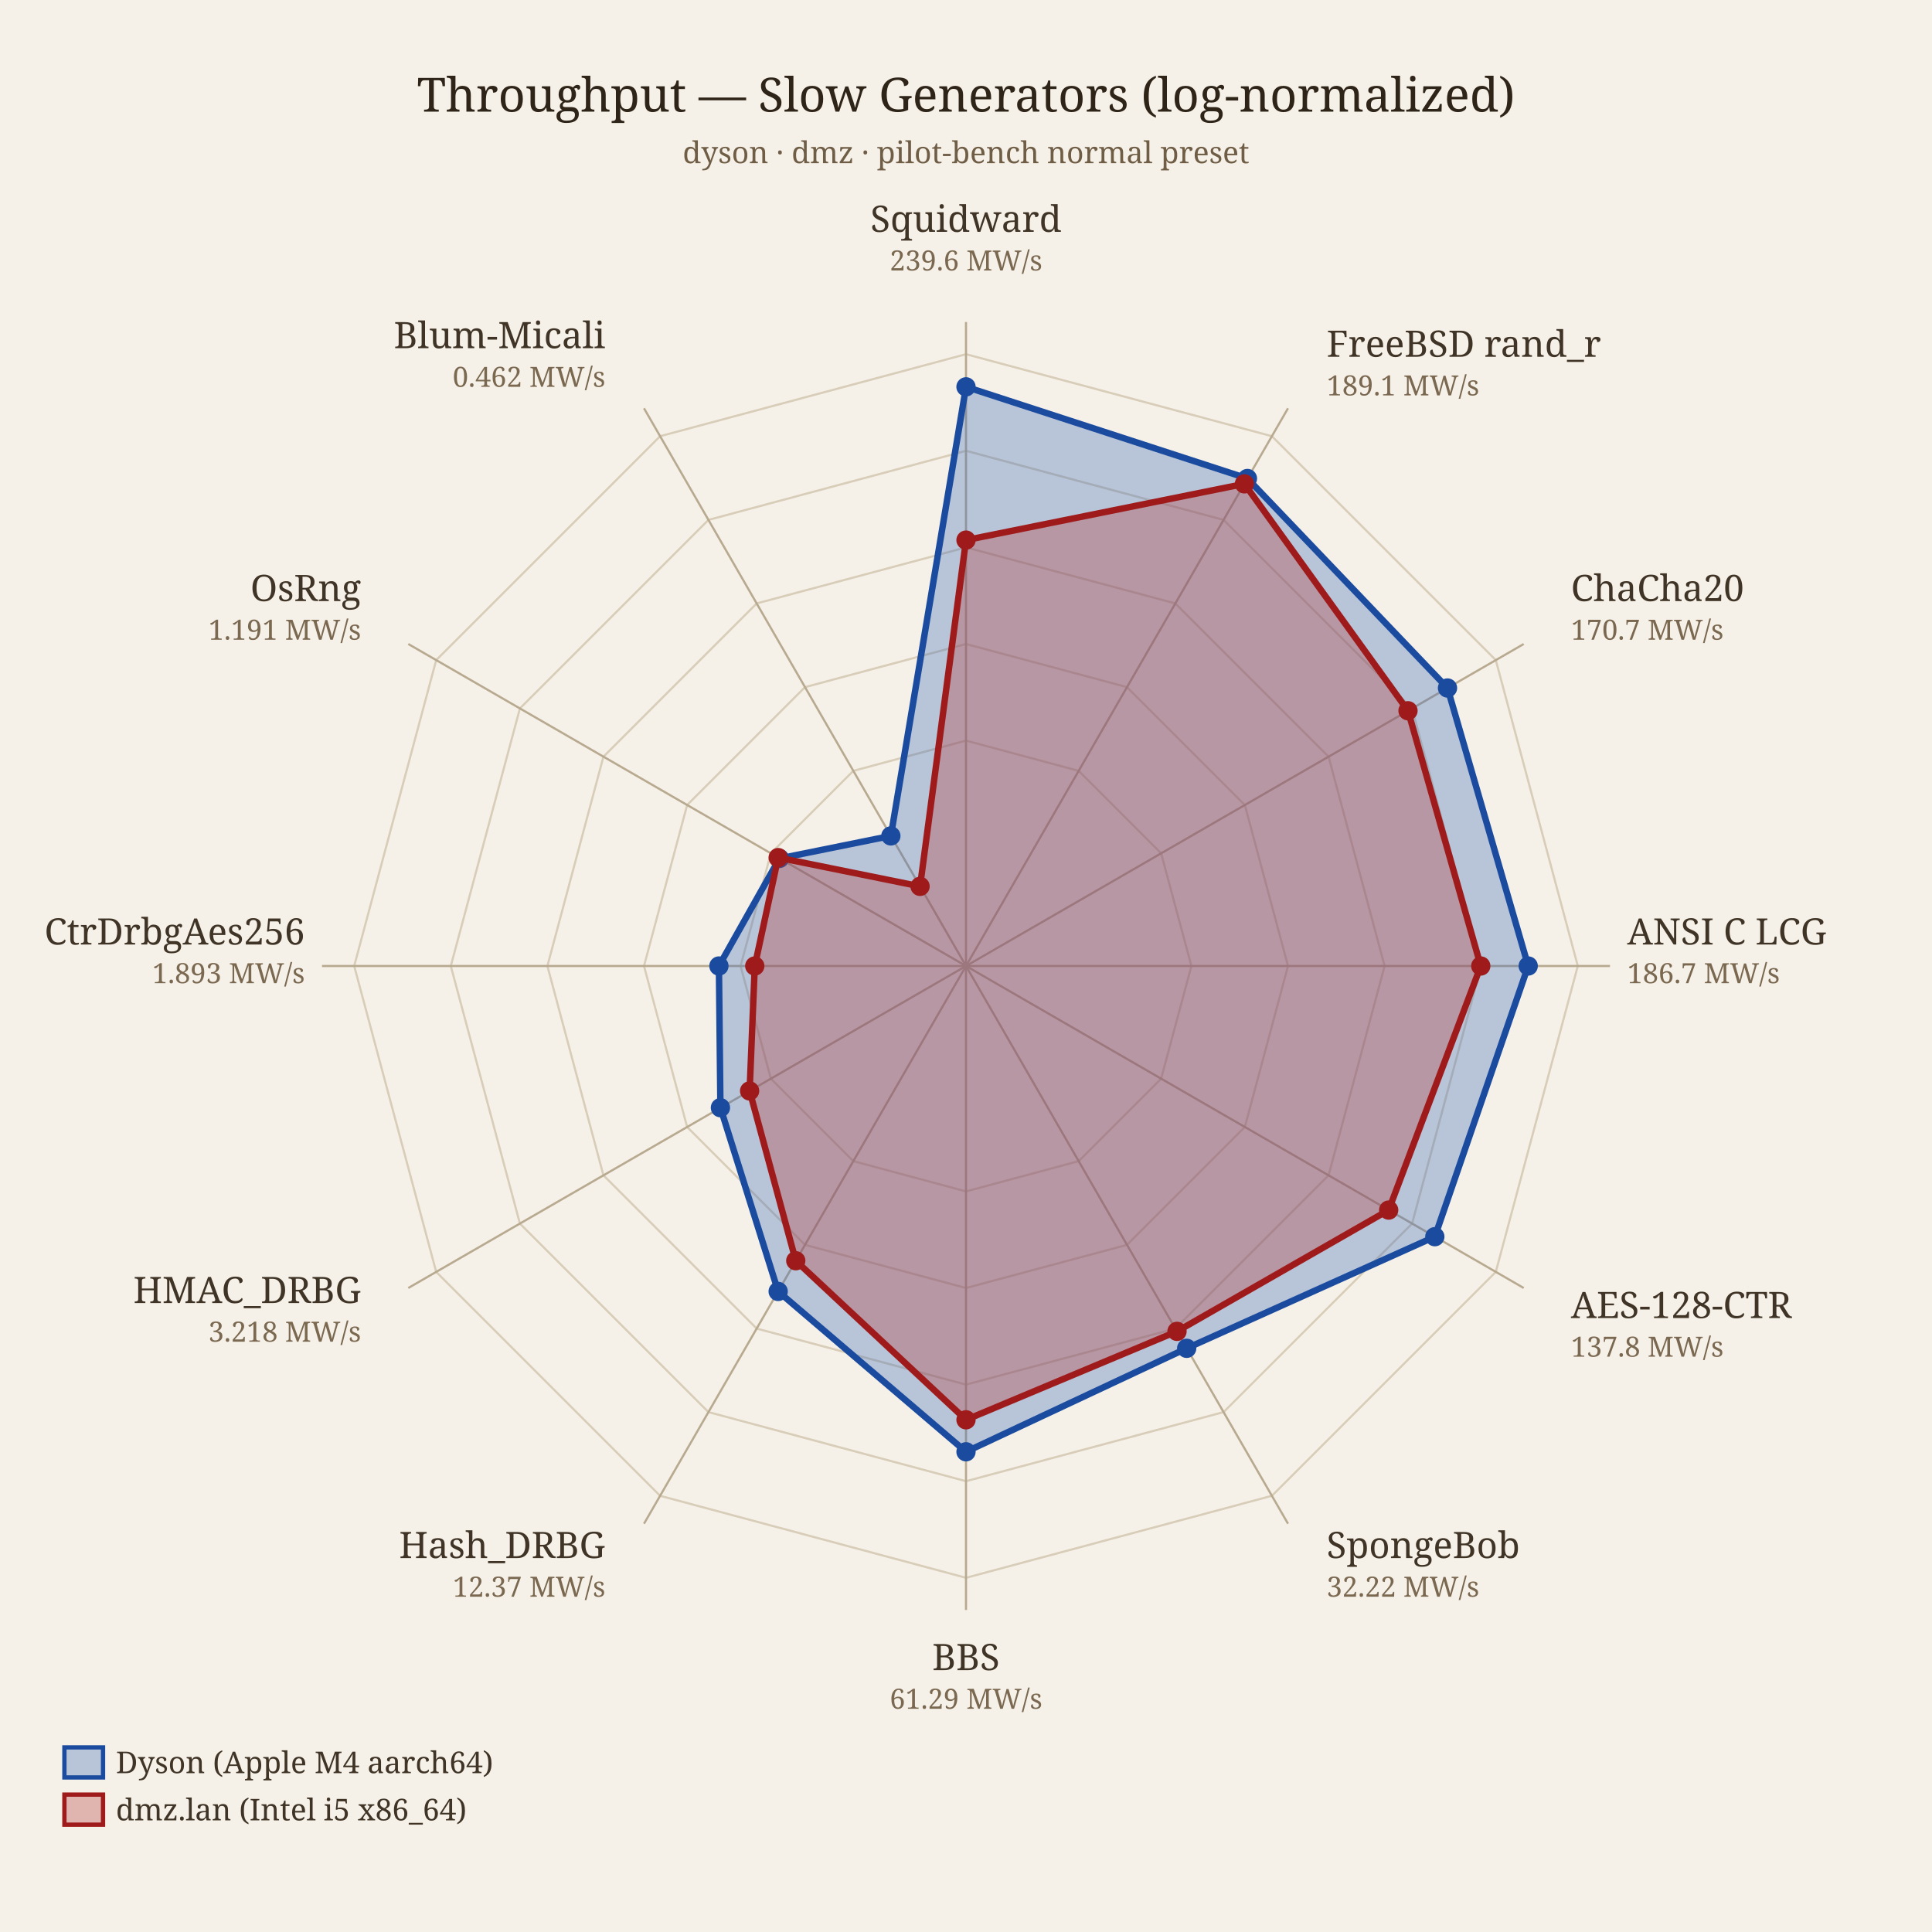
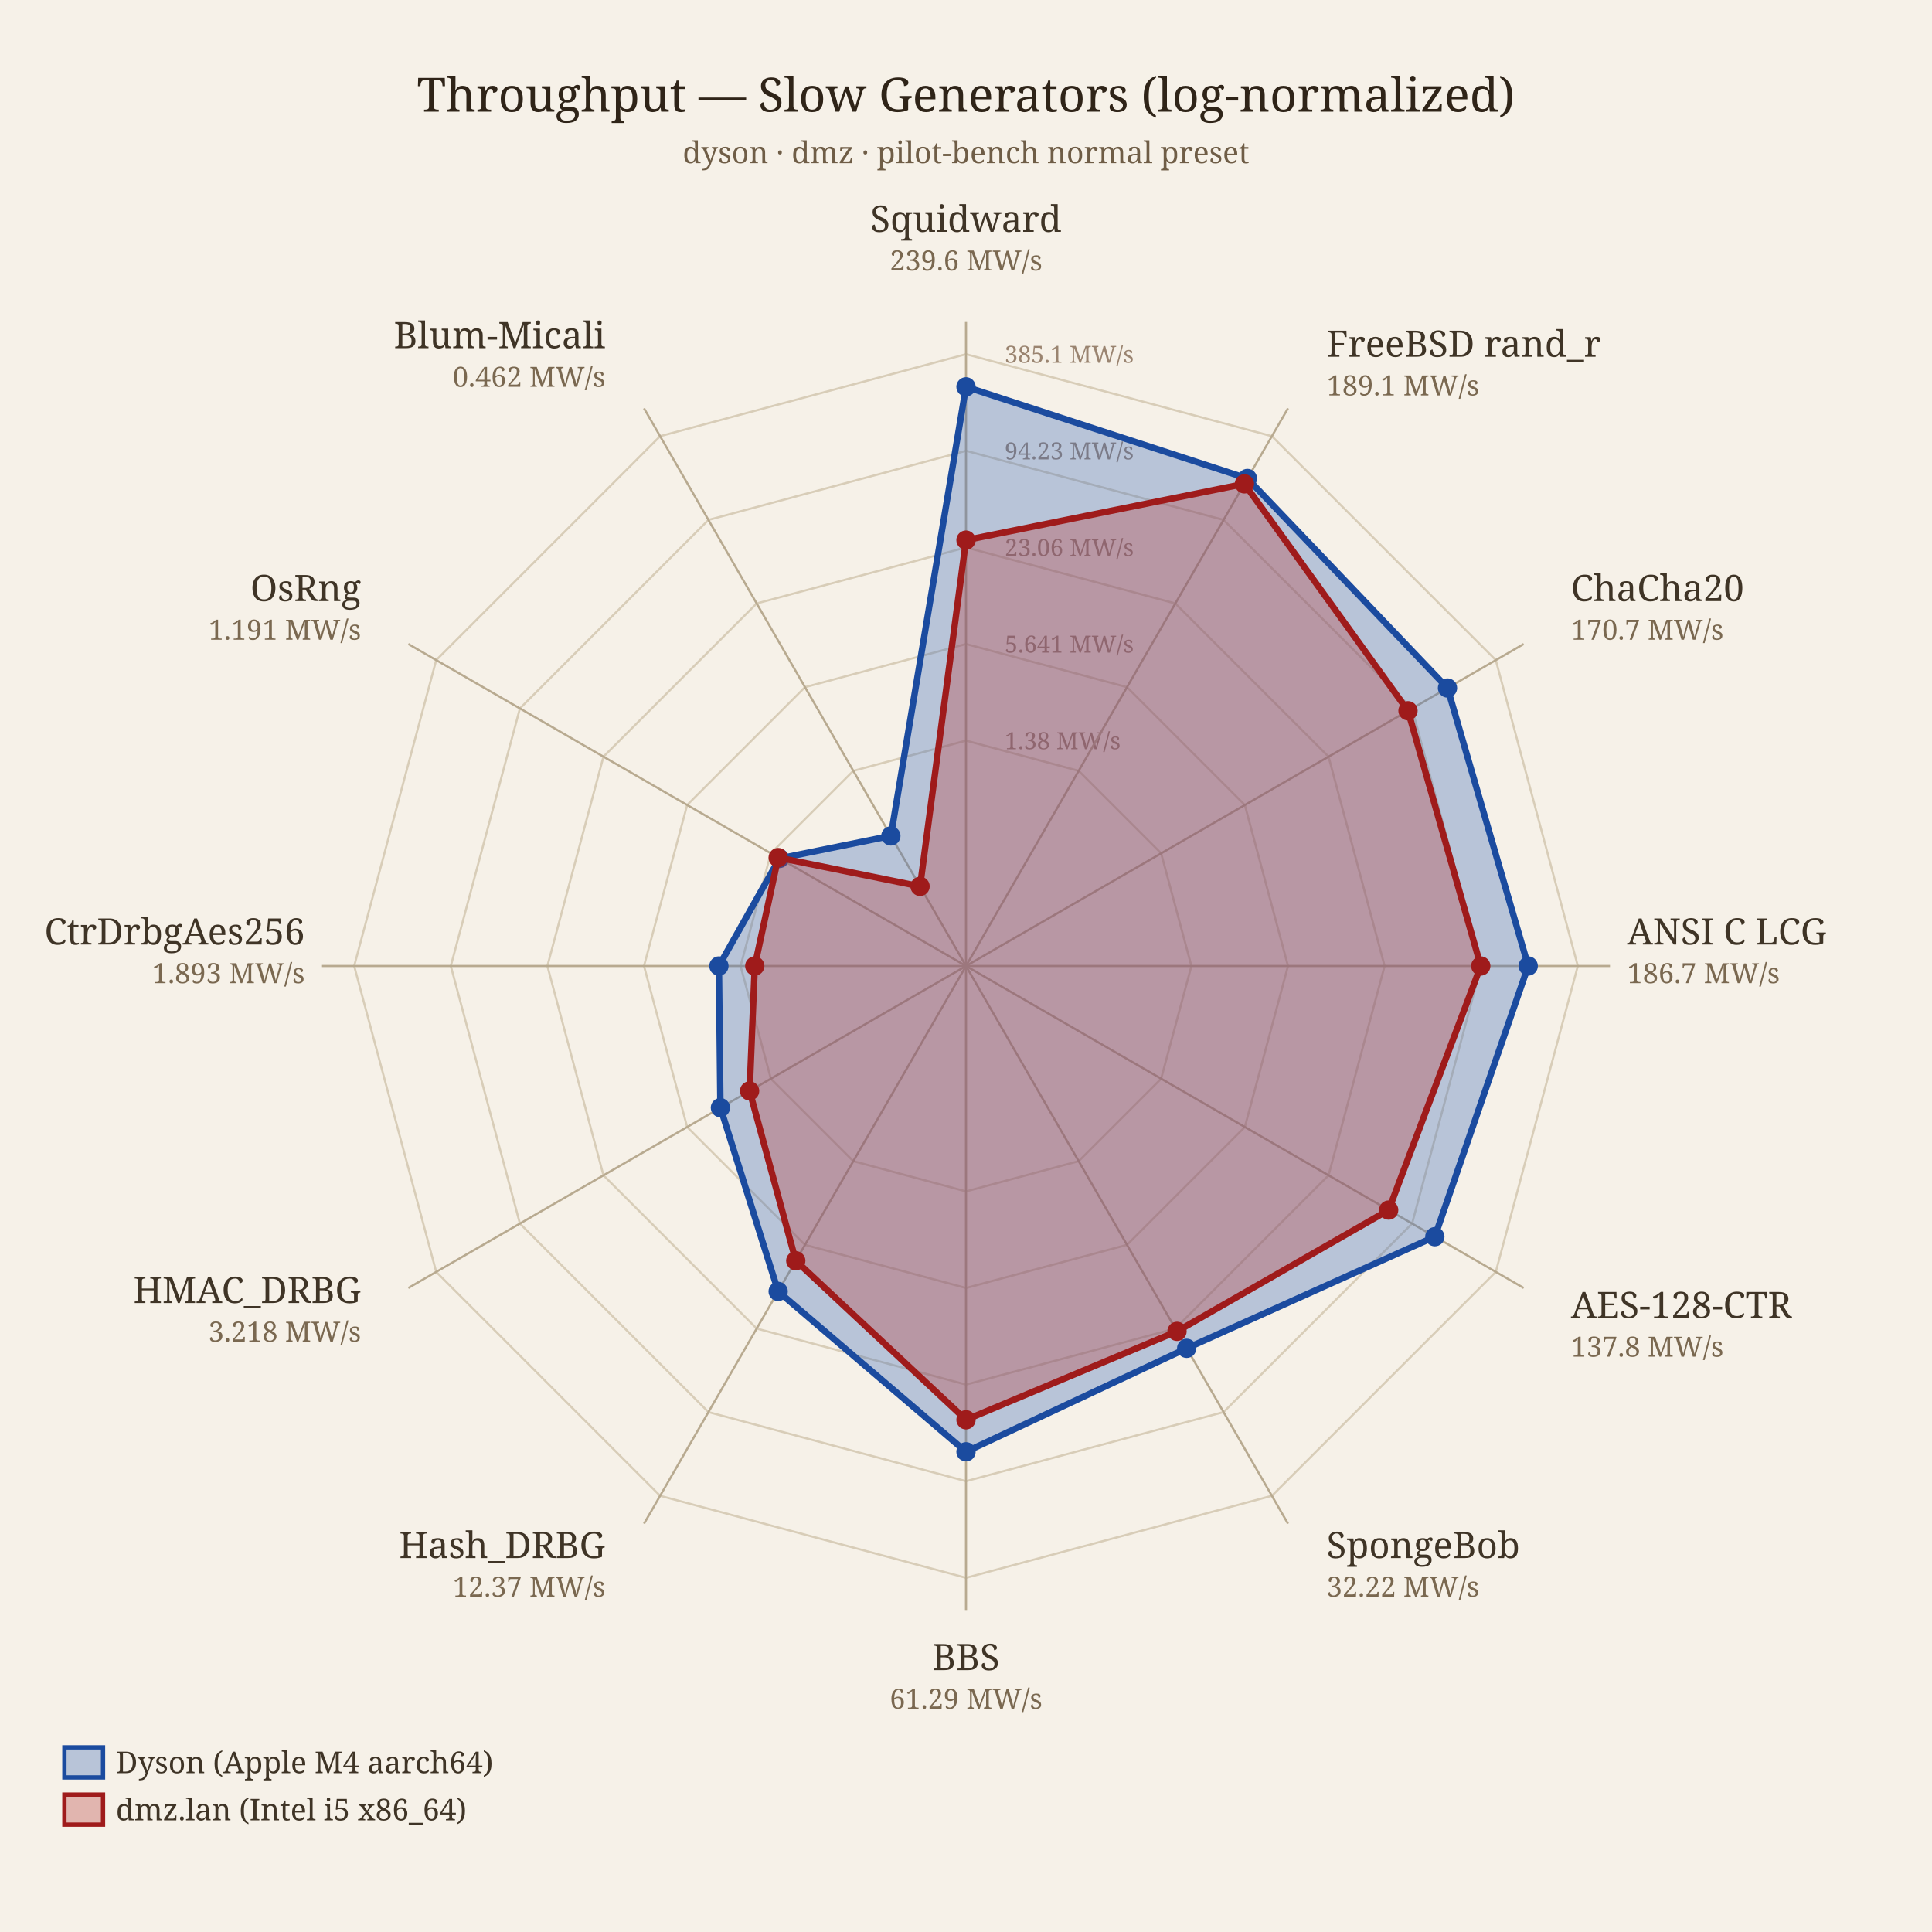
<svg xmlns="http://www.w3.org/2000/svg" width="900" height="900" viewBox="0 0 900 900">
  <rect width="100%" height="100%" fill="#f6f1e8" />
  <g stroke="#d8cdb8" fill="none">
    <polygon points="450.0,345.0 502.5,359.1 540.9,397.5 555.0,450.0 540.9,502.5 502.5,540.9 450.0,555.0 397.5,540.9 359.1,502.5 345.0,450.0 359.1,397.5 397.5,359.1" stroke-width="1" />
    <polygon points="450.0,300.0 525.0,320.1 579.9,375.0 600.0,450.0 579.9,525.0 525.0,579.9 450.0,600.0 375.0,579.9 320.1,525.0 300.0,450.0 320.1,375.0 375.0,320.1" stroke-width="1" />
    <polygon points="450.0,255.0 547.5,281.1 618.9,352.5 645.0,450.0 618.9,547.5 547.5,618.9 450.0,645.0 352.5,618.9 281.1,547.5 255.0,450.0 281.1,352.5 352.5,281.1" stroke-width="1" />
    <polygon points="450.0,210.0 570.0,242.2 657.8,330.0 690.0,450.0 657.8,570.0 570.0,657.8 450.0,690.0 330.0,657.8 242.2,570.0 210.0,450.0 242.2,330.0 330.0,242.2" stroke-width="1" />
    <polygon points="450.0,165.0 592.5,203.2 696.8,307.5 735.0,450.0 696.8,592.5 592.5,696.8 450.0,735.0 307.5,696.8 203.2,592.5 165.0,450.0 203.2,307.5 307.5,203.2" stroke-width="1" />
+   </g>
+   <g font-family="Georgia, serif" font-size="11" fill="#9a8470" text-anchor="middle">
+     <text x="468.0" y="349.0" text-anchor="start">1.38 MW/s</text>
+     <text x="468.0" y="304.0" text-anchor="start">5.641 MW/s</text>
+     <text x="468.0" y="259.0" text-anchor="start">23.06 MW/s</text>
+     <text x="468.0" y="214.0" text-anchor="start">94.23 MW/s</text>
+     <text x="468.0" y="169.0" text-anchor="start">385.1 MW/s</text>
  </g>
  <g stroke="#b8aa90" stroke-width="1">
    <line x1="450" y1="450" x2="450.0" y2="150.0" />
    <line x1="450" y1="450" x2="600.0" y2="190.2" />
    <line x1="450" y1="450" x2="709.8" y2="300.0" />
    <line x1="450" y1="450" x2="750.0" y2="450.0" />
    <line x1="450" y1="450" x2="709.8" y2="600.0" />
    <line x1="450" y1="450" x2="600.0" y2="709.8" />
    <line x1="450" y1="450" x2="450.0" y2="750.0" />
    <line x1="450" y1="450" x2="300.0" y2="709.8" />
    <line x1="450" y1="450" x2="190.2" y2="600.0" />
    <line x1="450" y1="450" x2="150.0" y2="450.0" />
    <line x1="450" y1="450" x2="190.2" y2="300.0" />
    <line x1="450" y1="450" x2="300.0" y2="190.2" />
  </g>
  <polygon points="450.0,180.2 581.1,222.9 674.3,320.5 711.9,450.0 668.4,576.1 552.8,628.1 450.0,676.3 362.5,601.6 335.6,516.0 334.9,450.0 363.1,399.9 415.0,389.4" fill="#3c6bb855" stroke="#1b4b9f" stroke-width="3" />
  <g>
    <circle cx="450.0" cy="180.2" r="4.5" fill="#1b4b9f" />
    <circle cx="581.1" cy="222.9" r="4.5" fill="#1b4b9f" />
    <circle cx="674.3" cy="320.5" r="4.5" fill="#1b4b9f" />
    <circle cx="711.9" cy="450.0" r="4.5" fill="#1b4b9f" />
    <circle cx="668.4" cy="576.1" r="4.5" fill="#1b4b9f" />
    <circle cx="552.8" cy="628.1" r="4.5" fill="#1b4b9f" />
    <circle cx="450.0" cy="676.3" r="4.5" fill="#1b4b9f" />
    <circle cx="362.5" cy="601.6" r="4.5" fill="#1b4b9f" />
    <circle cx="335.6" cy="516.0" r="4.5" fill="#1b4b9f" />
    <circle cx="334.9" cy="450.0" r="4.5" fill="#1b4b9f" />
    <circle cx="363.1" cy="399.9" r="4.5" fill="#1b4b9f" />
    <circle cx="415.0" cy="389.4" r="4.5" fill="#1b4b9f" />
  </g>
  <polygon points="450.0,251.6 579.7,225.4 655.9,331.1 689.8,450.0 646.9,563.7 548.3,620.2 450.0,661.4 370.7,587.3 349.2,508.2 351.6,450.0 362.5,399.5 428.6,412.9" fill="#b83c3c55" stroke="#9f1b1b" stroke-width="3" />
  <g>
    <circle cx="450.0" cy="251.6" r="4.5" fill="#9f1b1b" />
    <circle cx="579.7" cy="225.4" r="4.5" fill="#9f1b1b" />
    <circle cx="655.9" cy="331.1" r="4.5" fill="#9f1b1b" />
    <circle cx="689.8" cy="450.0" r="4.5" fill="#9f1b1b" />
    <circle cx="646.9" cy="563.7" r="4.5" fill="#9f1b1b" />
    <circle cx="548.3" cy="620.2" r="4.5" fill="#9f1b1b" />
    <circle cx="450.0" cy="661.4" r="4.5" fill="#9f1b1b" />
    <circle cx="370.7" cy="587.3" r="4.5" fill="#9f1b1b" />
    <circle cx="349.2" cy="508.2" r="4.5" fill="#9f1b1b" />
    <circle cx="351.6" cy="450.0" r="4.5" fill="#9f1b1b" />
    <circle cx="362.5" cy="399.5" r="4.5" fill="#9f1b1b" />
    <circle cx="428.6" cy="412.9" r="4.5" fill="#9f1b1b" />
  </g>
  <g font-family="Georgia, serif" font-size="17" fill="#3f3426">
    <text x="450.0" y="108.0" text-anchor="middle">Squidward</text>
    <text x="450.0" y="126.0" text-anchor="middle" font-size="13" fill="#7a6850">239.6 MW/s</text>
    <text x="618.0" y="166.2" text-anchor="start">FreeBSD rand_r</text>
    <text x="618.0" y="184.2" text-anchor="start" font-size="13" fill="#7a6850">189.1 MW/s</text>
    <text x="731.8" y="280.0" text-anchor="start">ChaCha20</text>
    <text x="731.8" y="298.0" text-anchor="start" font-size="13" fill="#7a6850">170.7 MW/s</text>
    <text x="758.0" y="440.0" text-anchor="start">ANSI C LCG</text>
    <text x="758.0" y="458.0" text-anchor="start" font-size="13" fill="#7a6850">186.7 MW/s</text>
    <text x="731.8" y="614.0" text-anchor="start">AES-128-CTR</text>
    <text x="731.8" y="632.0" text-anchor="start" font-size="13" fill="#7a6850">137.8 MW/s</text>
    <text x="618.0" y="725.8" text-anchor="start">SpongeBob</text>
    <text x="618.0" y="743.8" text-anchor="start" font-size="13" fill="#7a6850">32.22 MW/s</text>
    <text x="450.0" y="778.0" text-anchor="middle">BBS</text>
    <text x="450.0" y="796.0" text-anchor="middle" font-size="13" fill="#7a6850">61.29 MW/s</text>
    <text x="282.0" y="725.8" text-anchor="end">Hash_DRBG</text>
    <text x="282.0" y="743.8" text-anchor="end" font-size="13" fill="#7a6850">12.37 MW/s</text>
    <text x="168.2" y="607.0" text-anchor="end">HMAC_DRBG</text>
    <text x="168.2" y="625.0" text-anchor="end" font-size="13" fill="#7a6850">3.218 MW/s</text>
    <text x="142.0" y="440.0" text-anchor="end">CtrDrbgAes256</text>
    <text x="142.0" y="458.0" text-anchor="end" font-size="13" fill="#7a6850">1.893 MW/s</text>
    <text x="168.2" y="280.0" text-anchor="end">OsRng</text>
    <text x="168.2" y="298.0" text-anchor="end" font-size="13" fill="#7a6850">1.191 MW/s</text>
    <text x="282.0" y="162.2" text-anchor="end">Blum-Micali</text>
    <text x="282.0" y="180.2" text-anchor="end" font-size="13" fill="#7a6850">0.462 MW/s</text>
  </g>
  <g font-family="Georgia, serif" font-size="14" fill="#3f3426">
    <rect x="30" y="814" width="18" height="14" fill="#3c6bb855" stroke="#1b4b9f" stroke-width="2" />
    <text x="54" y="826">Dyson (Apple M4 aarch64)</text>
    <rect x="30" y="836" width="18" height="14" fill="#b83c3c55" stroke="#9f1b1b" stroke-width="2" />
    <text x="54" y="848">dmz.lan (Intel i5 x86_64)</text>
  </g>
  <text x="450" y="52" text-anchor="middle" font-family="Georgia, serif" font-size="22" fill="#2f2418">Throughput — Slow Generators (log-normalized)</text>
  <text x="450" y="76" text-anchor="middle" font-family="Georgia, serif" font-size="14" fill="#6f5d46">dyson · dmz · pilot-bench normal preset</text>
</svg>
